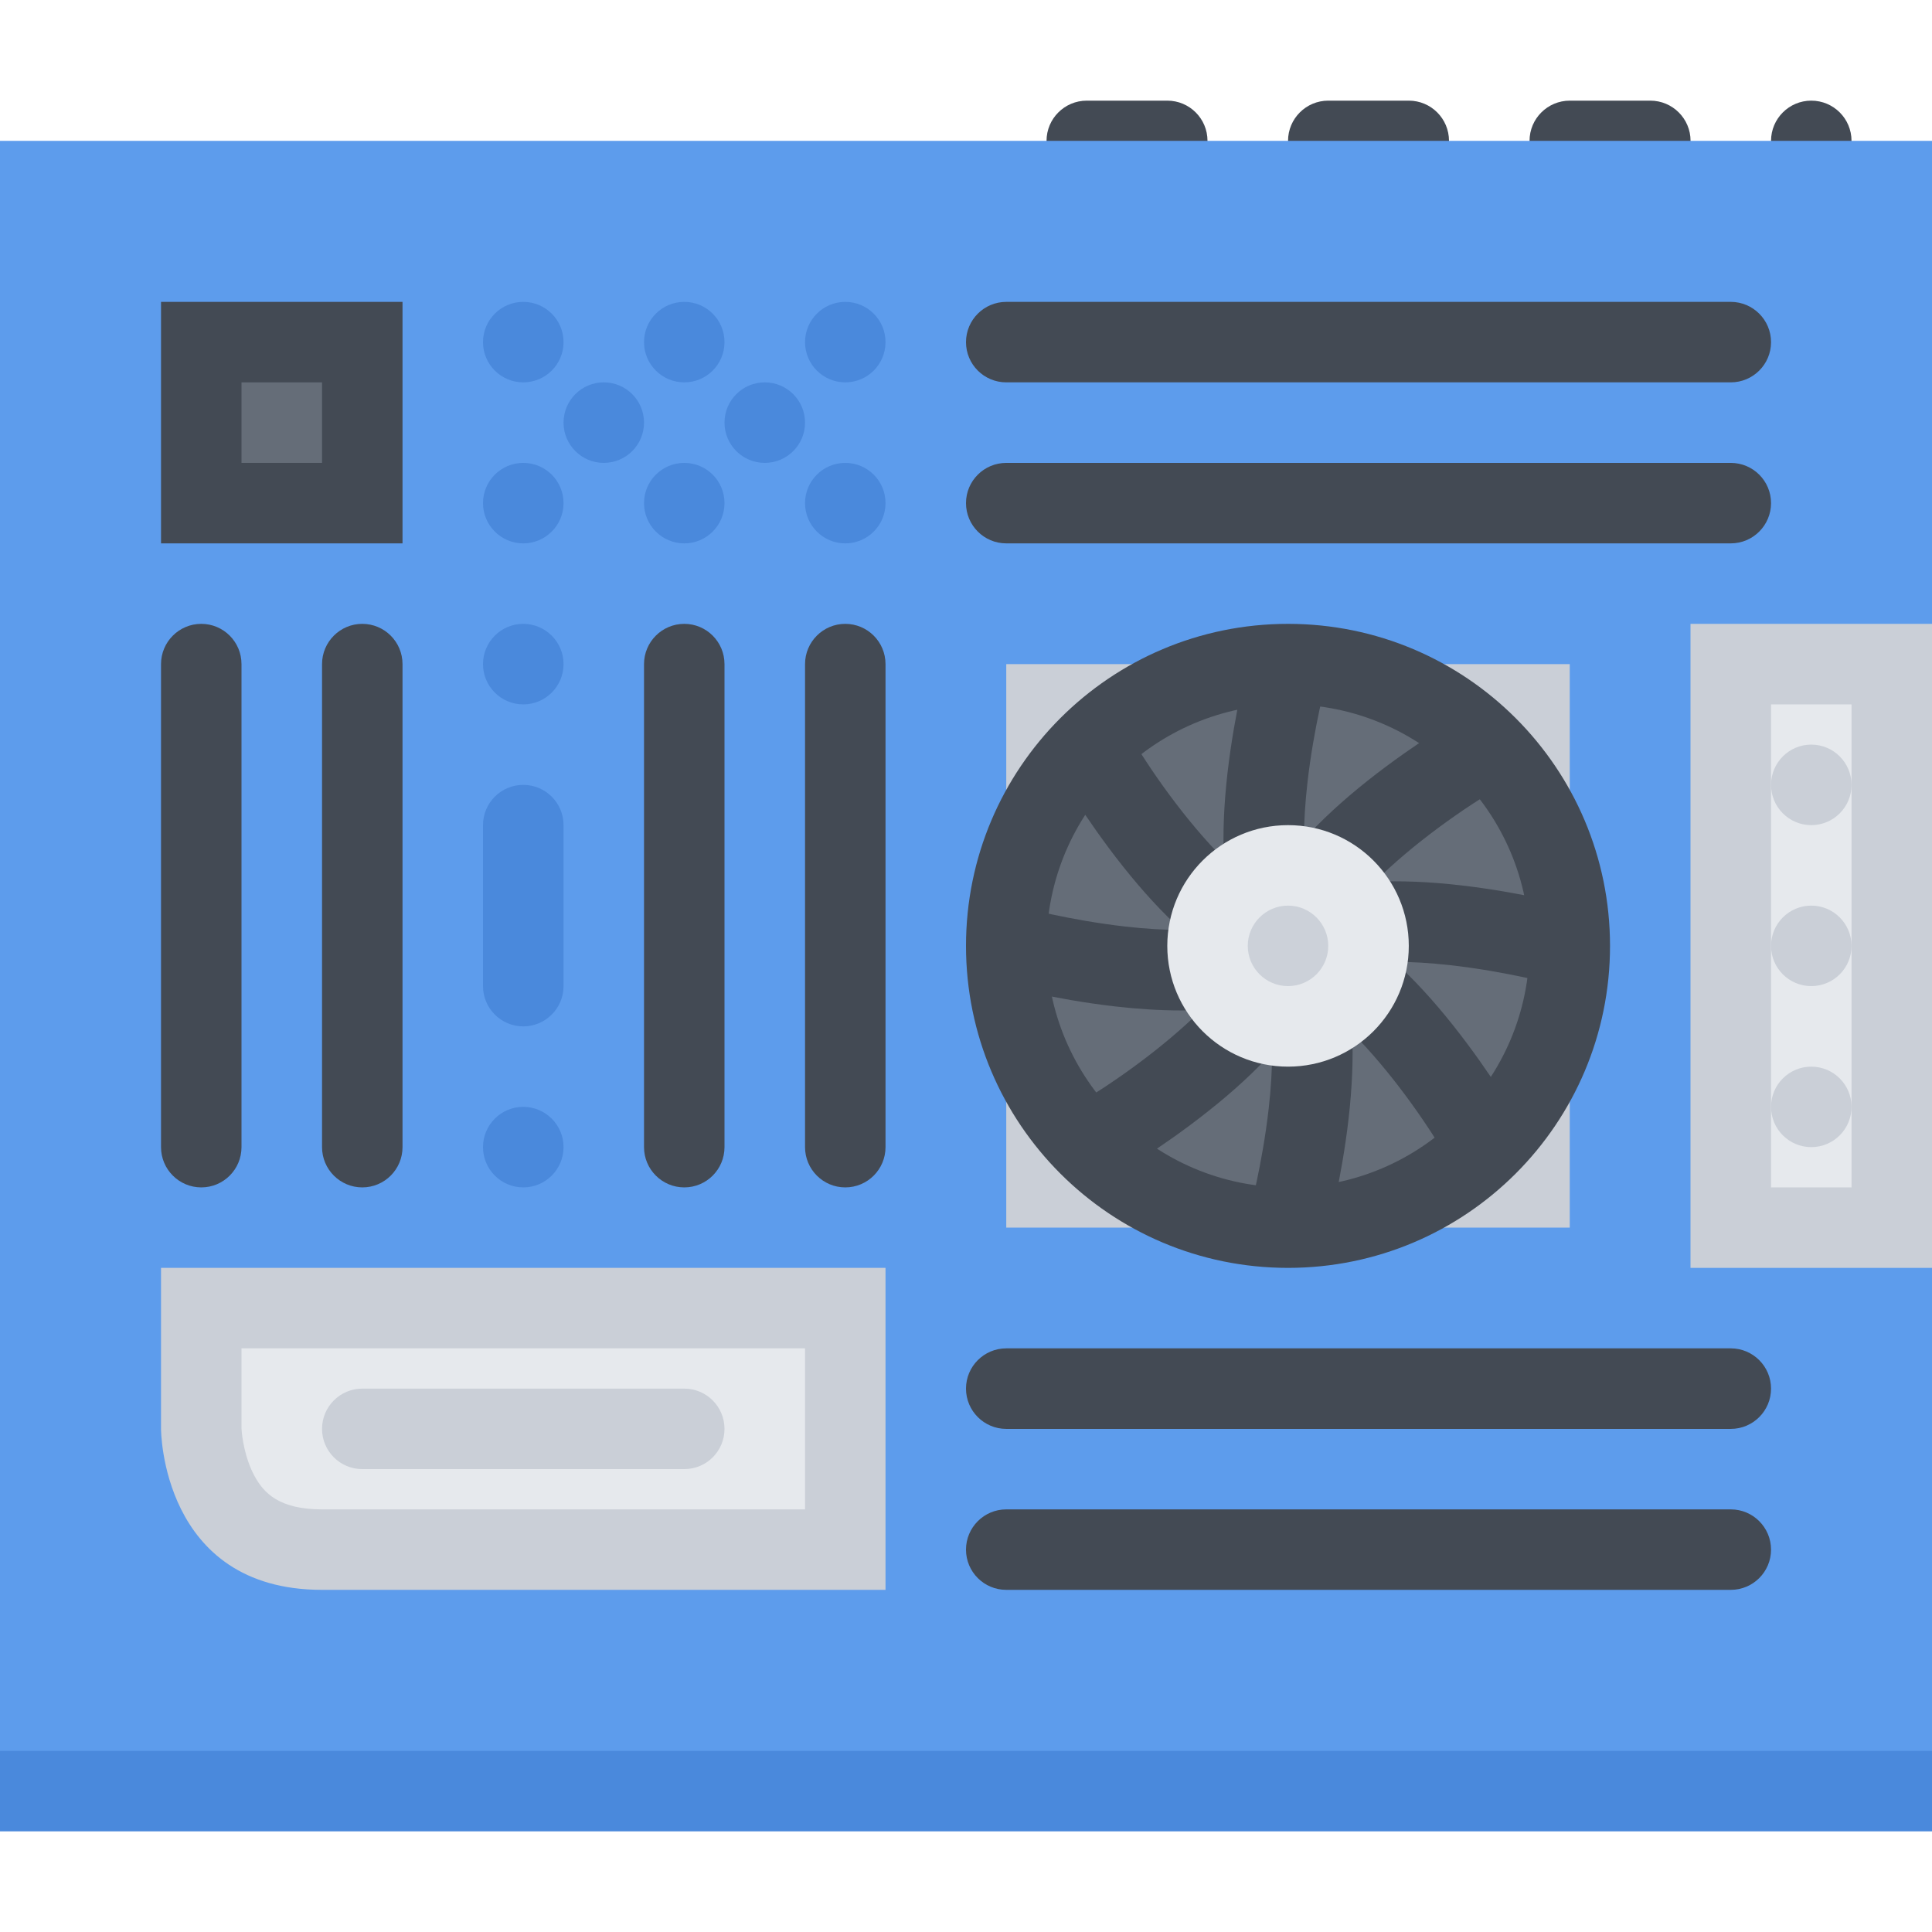
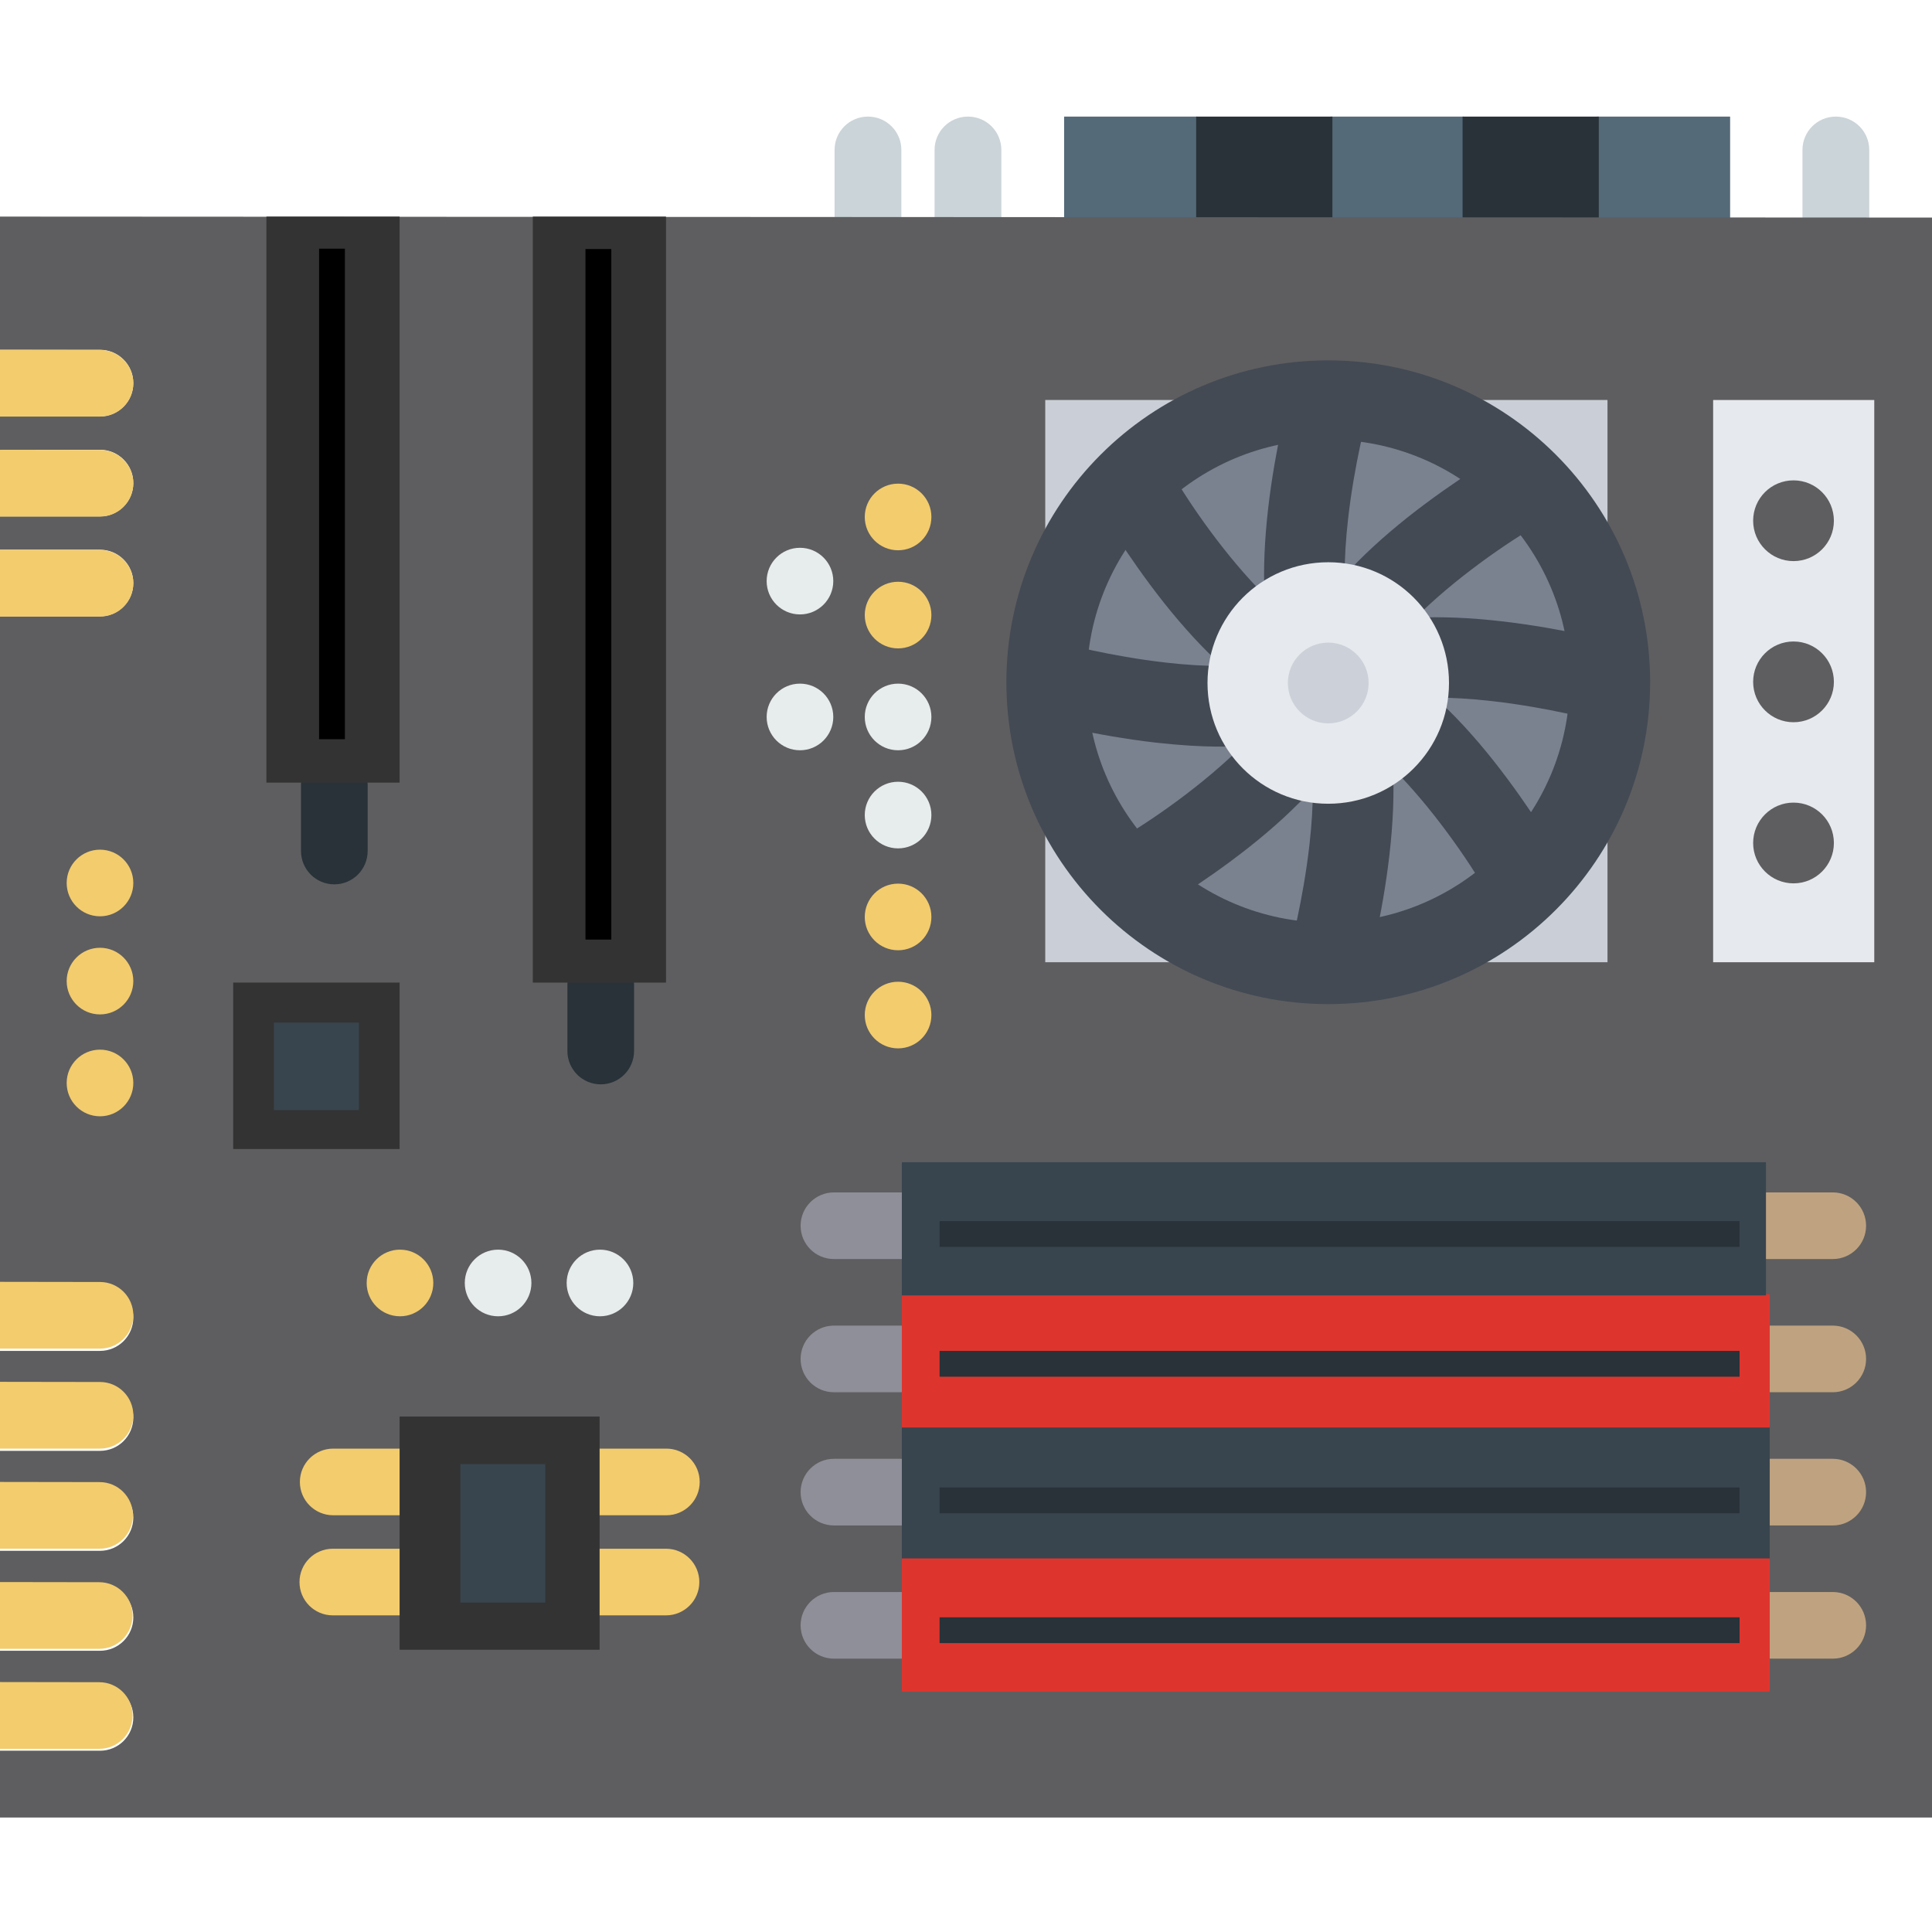
- <svg xmlns="http://www.w3.org/2000/svg" version="1.1" id="Layer_1" width="512" height="512" viewBox="0 0 512 512" enable-background="new 0 0 512 512" xml:space="preserve">
-   <g id="motherboard">
-     <g>
-       <rect y="58.672" fill="#4A89DC" width="512" height="426.656" />
-     </g>
-     <g>
-       <path fill="#434A54" d="M480,26.672c-5.875,0-10.656,4.766-10.656,10.656S474.125,48,480,48c5.906,0,10.672-4.781,10.672-10.672    S485.906,26.672,480,26.672z" />
-       <path fill="#434A54" d="M309.344,26.672H288c-5.875,0-10.656,4.766-10.656,10.656S282.125,48,288,48h21.344    C315.234,48,320,43.219,320,37.328S315.234,26.672,309.344,26.672z" />
-       <path fill="#434A54" d="M373.344,26.672H352c-5.875,0-10.656,4.766-10.656,10.656S346.125,48,352,48h21.344    C379.234,48,384,43.219,384,37.328S379.234,26.672,373.344,26.672z" />
-       <path fill="#434A54" d="M437.344,26.672h-21.328c-5.891,0-10.672,4.766-10.672,10.656S410.125,48,416.016,48h21.328    c5.891,0,10.672-4.781,10.672-10.672S443.234,26.672,437.344,26.672z" />
-     </g>
-     <g>
-       <rect y="37.328" fill="#5D9CEC" width="512" height="426.672" />
-     </g>
-     <rect x="53.344" y="90.672" fill="#656D78" width="42.656" height="42.656" />
-     <path fill="#434A54" d="M42.672,80v64h64V80H42.672z M85.344,122.672H64v-21.344h21.344V122.672z" />
-     <path fill="#E6E9ED" d="M85.344,410.672c-13.281,0-22.281-4.875-27.516-14.906c-4.344-8.281-4.484-17.062-4.484-17.156v-31.938H224   v64H85.344z" />
-     <path fill="#CACFD7" d="M42.672,336v42.672c0,0,0,42.656,42.672,42.656c42.656,0,149.328,0,149.328,0V336H42.672z M213.344,400   h-128c-11.469,0-15.453-4.422-17.844-8.75c-2.688-4.891-3.422-10.797-3.5-12.766v-21.156h149.344V400z" />
-     <g>
-       <path fill="#434A54" d="M53.344,165.328c-5.891,0-10.672,4.781-10.672,10.672v128l0,0c0,5.891,4.781,10.672,10.672,10.672    S64,309.891,64,304l0,0V176C64,170.109,59.234,165.328,53.344,165.328z" />
-       <path fill="#434A54" d="M96,165.328c-5.875,0-10.656,4.781-10.656,10.672v128l0,0c0,5.891,4.781,10.672,10.656,10.672    c5.906,0,10.672-4.781,10.672-10.672l0,0V176C106.672,170.109,101.906,165.328,96,165.328z" />
-       <path fill="#434A54" d="M224,165.328c-5.875,0-10.656,4.781-10.656,10.672v128l0,0c0,5.891,4.781,10.672,10.656,10.672    c5.906,0,10.672-4.781,10.672-10.672l0,0V176C234.672,170.109,229.906,165.328,224,165.328z" />
-       <path fill="#434A54" d="M181.344,165.328c-5.891,0-10.672,4.781-10.672,10.672v128l0,0c0,5.891,4.781,10.672,10.672,10.672    S192,309.891,192,304l0,0V176C192,170.109,187.234,165.328,181.344,165.328z" />
-     </g>
-     <g>
-       <path fill="#434A54" d="M458.672,400L458.672,400h-192l0,0c-5.891,0-10.672,4.781-10.672,10.672s4.781,10.656,10.672,10.656l0,0    h192l0,0c5.891,0,10.672-4.766,10.672-10.656S464.562,400,458.672,400z" />
-       <path fill="#434A54" d="M266.672,378.672L266.672,378.672h192l0,0c5.891,0,10.672-4.781,10.672-10.672    s-4.781-10.672-10.672-10.672l0,0h-192l0,0c-5.891,0-10.672,4.781-10.672,10.672S260.781,378.672,266.672,378.672z" />
-     </g>
-     <g>
-       <path fill="#434A54" d="M458.672,122.672L458.672,122.672h-192l0,0c-5.891,0-10.672,4.766-10.672,10.656S260.781,144,266.672,144    l0,0h192l0,0c5.891,0,10.672-4.781,10.672-10.672S464.562,122.672,458.672,122.672z" />
-       <path fill="#434A54" d="M266.672,101.328L266.672,101.328h192l0,0c5.891,0,10.672-4.766,10.672-10.656S464.562,80,458.672,80l0,0    h-192l0,0C260.781,80,256,84.781,256,90.672S260.781,101.328,266.672,101.328z" />
-     </g>
-     <rect x="458.672" y="176" fill="#E6E9ED" width="42.672" height="149.328" />
-     <path fill="#CACFD7" d="M448,165.328V336h64V165.328H448z M490.672,314.672h-21.328v-128h21.328V314.672z" />
-     <path fill="#CACFD7" d="M490.672,208c0,5.891-4.766,10.672-10.672,10.672c-5.875,0-10.656-4.781-10.656-10.672   s4.781-10.672,10.656-10.672C485.906,197.328,490.672,202.109,490.672,208z" />
-     <path fill="#CACFD7" d="M490.672,250.672c0,5.891-4.766,10.656-10.672,10.656c-5.875,0-10.656-4.766-10.656-10.656   S474.125,240,480,240C485.906,240,490.672,244.781,490.672,250.672z" />
-     <path fill="#CACFD7" d="M490.672,293.328c0,5.891-4.766,10.672-10.672,10.672c-5.875,0-10.656-4.781-10.656-10.672   s4.781-10.656,10.656-10.656C485.906,282.672,490.672,287.438,490.672,293.328z" />
-     <path fill="#4A89DC" d="M149.344,90.672c0,5.891-4.781,10.656-10.672,10.656S128,96.562,128,90.672S132.781,80,138.672,80   S149.344,84.781,149.344,90.672z" />
-     <path fill="#4A89DC" d="M192,133.328c0,5.891-4.766,10.672-10.656,10.672s-10.672-4.781-10.672-10.672s4.781-10.656,10.672-10.656   S192,127.438,192,133.328z" />
-     <path fill="#4A89DC" d="M170.672,112c0,5.891-4.766,10.672-10.672,10.672c-5.875,0-10.656-4.781-10.656-10.672   s4.781-10.672,10.656-10.672C165.906,101.328,170.672,106.109,170.672,112z" />
-     <path fill="#4A89DC" d="M192,90.672c0,5.891-4.766,10.656-10.656,10.656s-10.672-4.766-10.672-10.656S175.453,80,181.344,80   S192,84.781,192,90.672z" />
-     <path fill="#4A89DC" d="M149.344,133.328c0,5.891-4.781,10.672-10.672,10.672S128,139.219,128,133.328s4.781-10.656,10.672-10.656   S149.344,127.438,149.344,133.328z" />
-     <path fill="#4A89DC" d="M234.672,133.328c0,5.891-4.766,10.672-10.672,10.672c-5.875,0-10.656-4.781-10.656-10.672   s4.781-10.656,10.656-10.656C229.906,122.672,234.672,127.438,234.672,133.328z" />
-     <path fill="#4A89DC" d="M213.344,112c0,5.891-4.781,10.672-10.672,10.672S192,117.891,192,112s4.781-10.672,10.672-10.672   S213.344,106.109,213.344,112z" />
-     <path fill="#4A89DC" d="M234.672,90.672c0,5.891-4.766,10.656-10.672,10.656c-5.875,0-10.656-4.766-10.656-10.656   S218.125,80,224,80C229.906,80,234.672,84.781,234.672,90.672z" />
-     <path fill="#CACFD7" d="M181.344,368H96c-5.875,0-10.656,4.781-10.656,10.672S90.125,389.328,96,389.328h85.344   c5.891,0,10.656-4.766,10.656-10.656S187.234,368,181.344,368z" />
-     <g>
-       <rect x="266.672" y="176" fill="#CACFD7" width="149.328" height="149.328" />
-     </g>
-     <g>
-       <path fill="#4A89DC" d="M138.672,208c-5.891,0-10.672,4.781-10.672,10.672v42.656c0,5.891,4.781,10.672,10.672,10.672    s10.672-4.781,10.672-10.672v-42.656C149.344,212.781,144.562,208,138.672,208z" />
-       <path fill="#4A89DC" d="M138.672,186.672c5.891,0,10.672-4.781,10.672-10.672s-4.781-10.672-10.672-10.672S128,170.109,128,176    S132.781,186.672,138.672,186.672z" />
-       <path fill="#4A89DC" d="M138.672,293.328c-5.891,0-10.672,4.781-10.672,10.672s4.781,10.672,10.672,10.672    s10.672-4.781,10.672-10.672S144.562,293.328,138.672,293.328z" />
-     </g>
-     <path fill="#656D78" d="M341.344,325.328c-41.172,0-74.672-33.484-74.672-74.656S300.172,176,341.344,176S416,209.5,416,250.672   S382.516,325.328,341.344,325.328z" />
-     <path fill="#434A54" d="M412.188,260.953l5.641-20.578c-0.578-0.156-14.234-3.859-30.688-5.75c-8.391-0.969-16-1.266-22.812-0.938   c9.859-9.859,23.625-19.703,34.391-25.844l-10.562-18.531c-0.516,0.297-12.797,7.328-25.781,17.625   c-6.625,5.266-12.219,10.438-16.812,15.5c0-4.516,0.297-9.516,0.906-14.875c1.656-14.766,5.078-27.422,5.156-27.75l0,0L341.344,177   l-10.297-2.812c-0.156,0.562-3.859,14.219-5.75,30.688c-0.953,8.391-1.266,16-0.938,22.797   c-9.859-9.844-19.703-23.625-25.844-34.375l-18.531,10.562c0.297,0.516,7.328,12.797,17.625,25.766   c5.266,6.625,10.438,12.234,15.5,16.812c-4.516,0.016-9.516-0.281-14.875-0.891c-14.875-1.688-27.625-5.141-27.75-5.172   l-2.812,10.297l2.828-10.297l-5.641,20.578c0.562,0.156,14.219,3.875,30.688,5.766c6.219,0.703,12.016,1.062,17.375,1.062   c1.859,0,3.672-0.047,5.422-0.125c-9.859,9.844-23.625,19.688-34.375,25.844l5.281,9.266l5.281,9.266   c0.516-0.297,12.797-7.328,25.766-17.641c6.625-5.25,12.234-10.422,16.812-15.484c0.016,4.516-0.281,9.5-0.891,14.875   c-1.688,14.859-5.125,27.609-5.172,27.734l20.578,5.641c0.156-0.578,3.875-14.234,5.766-30.688c0.953-8.391,1.266-16,0.938-22.812   c9.844,9.859,19.688,23.625,25.828,34.375l18.547-10.562c-0.297-0.516-7.328-12.797-17.641-25.766   c-5.25-6.625-10.422-12.219-15.484-16.812c4.516,0,9.5,0.297,14.875,0.906C399.328,257.469,412.062,260.922,412.188,260.953z" />
-     <path fill="#CCD1D9" d="M341.344,272C329.578,272,320,262.438,320,250.672s9.578-21.344,21.344-21.344s21.328,9.578,21.328,21.344   S353.109,272,341.344,272z" />
-     <path fill="#E6E9ED" d="M341.344,218.672c-17.672,0-32,14.328-32,32s14.328,32,32,32s32-14.328,32-32   S359.016,218.672,341.344,218.672z M341.344,261.328c-5.891,0-10.672-4.781-10.672-10.656c0-5.891,4.781-10.672,10.672-10.672   c5.875,0,10.656,4.781,10.656,10.672C352,256.547,347.219,261.328,341.344,261.328z" />
-     <path fill="#434A54" d="M341.344,165.328c-47.125,0-85.344,38.203-85.344,85.344C256,297.797,294.219,336,341.344,336   s85.328-38.203,85.328-85.328C426.672,203.531,388.469,165.328,341.344,165.328z M341.344,314.672c-35.297,0-64-28.719-64-64   c0-35.297,28.703-64,64-64c35.281,0,64,28.703,64,64C405.344,285.953,376.625,314.672,341.344,314.672z" />
-   </g>
+ <svg xmlns="http://www.w3.org/2000/svg" width="512" height="512" version="1.1" viewBox="0 0 512 512">
+   <path d="m230 30.9c-4.87 0-8.83 3.95-8.83 8.83v20.1h17.7v-20.1c0-4.88-3.96-8.83-8.83-8.83zm26.5 0c-4.87 0-8.83 3.95-8.83 8.83v20.1h17.7v-20.1c0-4.88-3.96-8.83-8.83-8.83zm230 0c-4.88 0-8.83 3.95-8.83 8.83v20.1h17.7v-20.1c0-4.88-3.95-8.83-8.83-8.83z" fill="#cbd4d8" />
+   <path d="m282 30.9v29.1h35.3v-29.1zm70.6 0v29.1h35.3v-29.1zm70.6 0v29.1h35.3v-29.1z" fill="#546a79" />
+   <path d="m317 30.9v29.3h36.1v-29.3zm70.6 0v29.3h36.1v-29.3z" fill="#283238" />
+   <path d="m0 57.4v35.3h26.5c4.87 0 8.83 3.95 8.83 8.83s-3.95 8.83-8.83 8.83h-26.5v8.83h26.5c4.87 0 8.83 3.95 8.83 8.83s-3.95 8.83-8.83 8.83h-26.5v8.83h26.5c4.87 0 8.83 3.95 8.83 8.83s-3.95 8.83-8.83 8.83h-26.5v177h26.5c4.87 0 8.83 3.95 8.83 8.83s-3.95 8.83-8.83 8.83h-26.5v8.83h26.5c4.87 0 8.83 3.95 8.83 8.83s-3.95 8.83-8.83 8.83h-26.5v8.83h26.5c4.87 0 8.83 3.95 8.83 8.83s-3.95 8.83-8.83 8.83h-26.5v8.83h26.5c4.87 0 8.83 3.95 8.83 8.83s-3.95 8.83-8.83 8.83h-26.5v8.83h26.5c4.87 0 8.83 3.95 8.83 8.83s-3.95 8.83-8.83 8.83h-26.5v17.7h512v-424z" fill="#5e5e60" />
+   <path d="m0 92.7v17.7h26.5c4.87 0 8.83-3.95 8.83-8.83s-3.96-8.83-8.83-8.83zm0 26.5v17.7h26.5c4.87 0 8.83-3.95 8.83-8.83s-3.96-8.83-8.83-8.83zm0 26.5v17.7h26.5c4.87 0 8.83-3.95 8.83-8.83s-3.96-8.83-8.83-8.83zm0 194v17.7h26.5c4.87 0 8.83-3.95 8.83-8.83s-3.96-8.83-8.83-8.83zm0 26.5v17.7h26.5c4.87 0 8.83-3.95 8.83-8.83s-3.96-8.83-8.83-8.83zm88.3 17.7c-4.87 0-8.83 3.95-8.83 8.83s3.95 8.83 8.83 8.83h17.7c4.87 0 8.83-3.94 8.83-8.83s-3.95-8.83-8.83-8.83zm70.6 0c-4.87 0-8.83 3.95-8.83 8.83s3.96 8.83 8.83 8.83h17.7c4.87 0 8.83-3.94 8.83-8.83s-3.96-8.83-8.83-8.83zm-159 8.83v17.7h26.5c4.87 0 8.83-3.95 8.83-8.83s-3.96-8.83-8.83-8.83zm88.3 17.7c-4.87 0-8.83 3.95-8.83 8.83s3.95 8.83 8.83 8.83h17.7c4.87 0 8.83-3.95 8.83-8.83s-3.95-8.83-8.83-8.83zm70.6 0c-4.87 0-8.83 3.95-8.83 8.83s3.96 8.83 8.83 8.83h17.7c4.87 0 8.83-3.95 8.83-8.83s-3.96-8.83-8.83-8.83zm-159 8.83v17.7h26.5c4.87 0 8.83-3.94 8.83-8.83 0-4.88-3.96-8.83-8.83-8.83zm0 26.5v17.7h26.5c4.87 0 8.83-3.95 8.83-8.83s-3.96-8.83-8.83-8.83z" fill="#f3cc6d" />
+   <circle cx="238" cy="216" r="8.83" fill="#e7eced" />
+   <circle cx="238" cy="243" r="8.83" fill="#f3cc6d" />
+   <circle cx="238" cy="269" r="8.83" fill="#f3cc6d" />
+   <circle cx="238" cy="137" r="8.83" fill="#f3cc6d" />
+   <circle cx="212" cy="154" r="8.83" fill="#e7eced" />
+   <circle cx="212" cy="190" r="8.83" fill="#e7eced" />
+   <circle cx="159" cy="340" r="8.83" fill="#e7eced" />
+   <circle cx="132" cy="340" r="8.83" fill="#e7eced" />
+   <circle cx="106" cy="340" r="8.83" fill="#f3cc6d" />
+   <circle cx="26.5" cy="234" r="8.83" fill="#f3cc6d" />
+   <circle cx="26.5" cy="260" r="8.83" fill="#f3cc6d" />
+   <circle cx="26.5" cy="287" r="8.83" fill="#f3cc6d" />
+   <circle cx="238" cy="163" r="8.83" fill="#f3cc6d" />
+   <circle cx="238" cy="190" r="8.83" fill="#e7eced" />
+   <path d="m468 316c-4.88 0-8.83 3.95-8.83 8.83s3.95 8.83 8.83 8.83h17.7c4.88 0 8.83-3.95 8.83-8.83s-3.95-8.83-8.83-8.83zm0 35.3c-4.88 0-8.83 3.95-8.83 8.83s3.95 8.83 8.83 8.83h17.7c4.88 0 8.83-3.95 8.83-8.83s-3.95-8.83-8.83-8.83zm0 35.3c-4.88 0-8.83 3.95-8.83 8.83s3.95 8.83 8.83 8.83h17.7c4.88 0 8.83-3.94 8.83-8.83s-3.95-8.83-8.83-8.83zm0 35.3c-4.88 0-8.83 3.95-8.83 8.83s3.95 8.83 8.83 8.83h17.7c4.88 0 8.83-3.94 8.83-8.83 0-4.88-3.95-8.83-8.83-8.83z" fill="#bfa380" />
+   <path d="m221 316c-4.87 0-8.83 3.95-8.83 8.83s3.95 8.83 8.83 8.83h17.7c4.87 0 8.83-3.95 8.83-8.83s-3.96-8.83-8.83-8.83zm0 35.3c-4.87 0-8.83 3.95-8.83 8.83s3.95 8.83 8.83 8.83h17.7c4.87 0 8.83-3.95 8.83-8.83s-3.96-8.83-8.83-8.83zm0 35.3c-4.87 0-8.83 3.95-8.83 8.83s3.95 8.83 8.83 8.83h17.7c4.87 0 8.83-3.94 8.83-8.83s-3.96-8.83-8.83-8.83zm0 35.3c-4.87 0-8.83 3.95-8.83 8.83s3.95 8.83 8.83 8.83h17.7c4.87 0 8.83-3.94 8.83-8.83 0-4.88-3.96-8.83-8.83-8.83z" fill="#8f8f99" />
+   <path d="m88.6 199c-4.87 0-8.83 3.95-8.83 8.83v17.7c0 4.88 3.95 8.83 8.83 8.83 4.87 0 8.83-3.95 8.83-8.83v-17.7c0-4.88-3.96-8.83-8.83-8.83zm70.6 53c-4.87 0-8.83 3.95-8.83 8.83v17.7c0 4.88 3.96 8.83 8.83 8.83 4.87 0 8.83-3.95 8.83-8.83v-17.7c0-4.88-3.96-8.83-8.83-8.83z" fill="#283238" />
+   <path d="m70.6 57.4v150h35.3v-150zm70.6 0v203h35.3v-203zm-79.4 203v44.1h44.1v-44.1zm44.1 115v61.8h53v-61.8z" fill="#333" />
+   <rect x="239" y="378" width="230" height="35.3" fill="#38454f" />
+   <rect x="239" y="343" width="230" height="35.3" fill="#dd352e" />
+   <rect x="239" y="413" width="230" height="35.3" fill="#dd352e" />
+   <rect x="239" y="308" width="229" height="35.3" fill="#38454f" />
+   <rect x="72.6" y="271" width="22.5" height="23.2" fill="#38454f" />
+   <rect x="122" y="388" width="22.5" height="36.7" fill="#38454f" />
+   <path d="m461 358h-212v6.84h212zm0 70.6h-212v6.84h212zm0-105h-212v6.84h212zm0 70.6h-212v6.84h212z" fill="#283238" />
+   <rect x="277" y="106" width="149" height="149" fill="#cacfd7" />
+   <path d="m352 256c-41.2 0-74.7-33.5-74.7-74.7s33.5-74.7 74.7-74.7 74.7 33.5 74.7 74.7-33.5 74.7-74.7 74.7z" fill="#7a8290" />
+   <path d="m423 191 5.64-20.6c-0.578-0.156-14.2-3.86-30.7-5.75-8.39-0.969-16-1.27-22.8-0.938 9.86-9.86 23.6-19.7 34.4-25.8l-10.6-18.5c-0.516 0.297-12.8 7.33-25.8 17.6-6.62 5.27-12.2 10.4-16.8 15.5 0-4.52 0.297-9.52 0.906-14.9 1.66-14.8 5.08-27.4 5.16-27.8l-20.6-5.62c-0.156 0.562-3.86 14.2-5.75 30.7-0.953 8.39-1.27 16-0.938 22.8-9.86-9.84-19.7-23.6-25.8-34.4l-18.5 10.6c0.297 0.516 7.33 12.8 17.6 25.8 5.27 6.62 10.4 12.2 15.5 16.8-4.52 0.016-9.52-0.281-14.9-0.891-14.9-1.69-27.6-5.14-27.8-5.17h0.016l-5.64 20.6c0.562 0.156 14.2 3.88 30.7 5.77 6.22 0.703 12 1.06 17.4 1.06 1.86 0 3.67-0.047 5.42-0.125-9.86 9.84-23.6 19.7-34.4 25.8l10.6 18.5c0.516-0.297 12.8-7.33 25.8-17.6 6.62-5.25 12.2-10.4 16.8-15.5 0.016 4.52-0.281 9.5-0.891 14.9-1.69 14.9-5.12 27.6-5.17 27.7l20.6 5.64c0.156-0.578 3.88-14.2 5.77-30.7 0.953-8.39 1.27-16 0.938-22.8 9.84 9.86 19.7 23.6 25.8 34.4l18.5-10.6c-0.297-0.516-7.33-12.8-17.6-25.8-5.25-6.62-10.4-12.2-15.5-16.8 4.52 0 9.5 0.297 14.9 0.906 14.9 1.67 27.6 5.12 27.7 5.16z" fill="#434a54" />
+   <path d="m352 202c-11.8 0-21.3-9.56-21.3-21.3s9.58-21.3 21.3-21.3 21.3 9.58 21.3 21.3-9.56 21.3-21.3 21.3z" fill="#ccd1d9" />
+   <path d="m352 149c-17.7 0-32 14.3-32 32s14.3 32 32 32 32-14.3 32-32-14.3-32-32-32zm0 42.7c-5.89 0-10.7-4.78-10.7-10.7 0-5.89 4.78-10.7 10.7-10.7 5.88 0 10.7 4.78 10.7 10.7 0 5.88-4.78 10.7-10.7 10.7z" fill="#e6e9ed" />
+   <path d="m352 95.5c-47.1 0-85.3 38.2-85.3 85.3s38.2 85.3 85.3 85.3 85.3-38.2 85.3-85.3-38.2-85.3-85.3-85.3zm0 149c-35.3 0-64-28.7-64-64s28.7-64 64-64 64 28.7 64 64-28.7 64-64 64z" fill="#434a54" />
+   <path d="m454 106v149h42.7v-149zm21.3 21.3c5.91 0 10.7 4.78 10.7 10.7s-4.77 10.7-10.7 10.7c-5.88 0-10.7-4.78-10.7-10.7s4.78-10.7 10.7-10.7zm0 42.7c5.91 0 10.7 4.78 10.7 10.7 0 5.89-4.77 10.7-10.7 10.7-5.88 0-10.7-4.77-10.7-10.7 0-5.89 4.78-10.7 10.7-10.7zm0 42.7c5.91 0 10.7 4.77 10.7 10.7 0 5.89-4.77 10.7-10.7 10.7-5.88 0-10.7-4.78-10.7-10.7 0-5.89 4.78-10.7 10.7-10.7z" fill="#e6e9ed" />
+   <path d="m162 249v-183h-6.84v183zm-70.6-53.1v-130h-6.84v130z" />
</svg>
